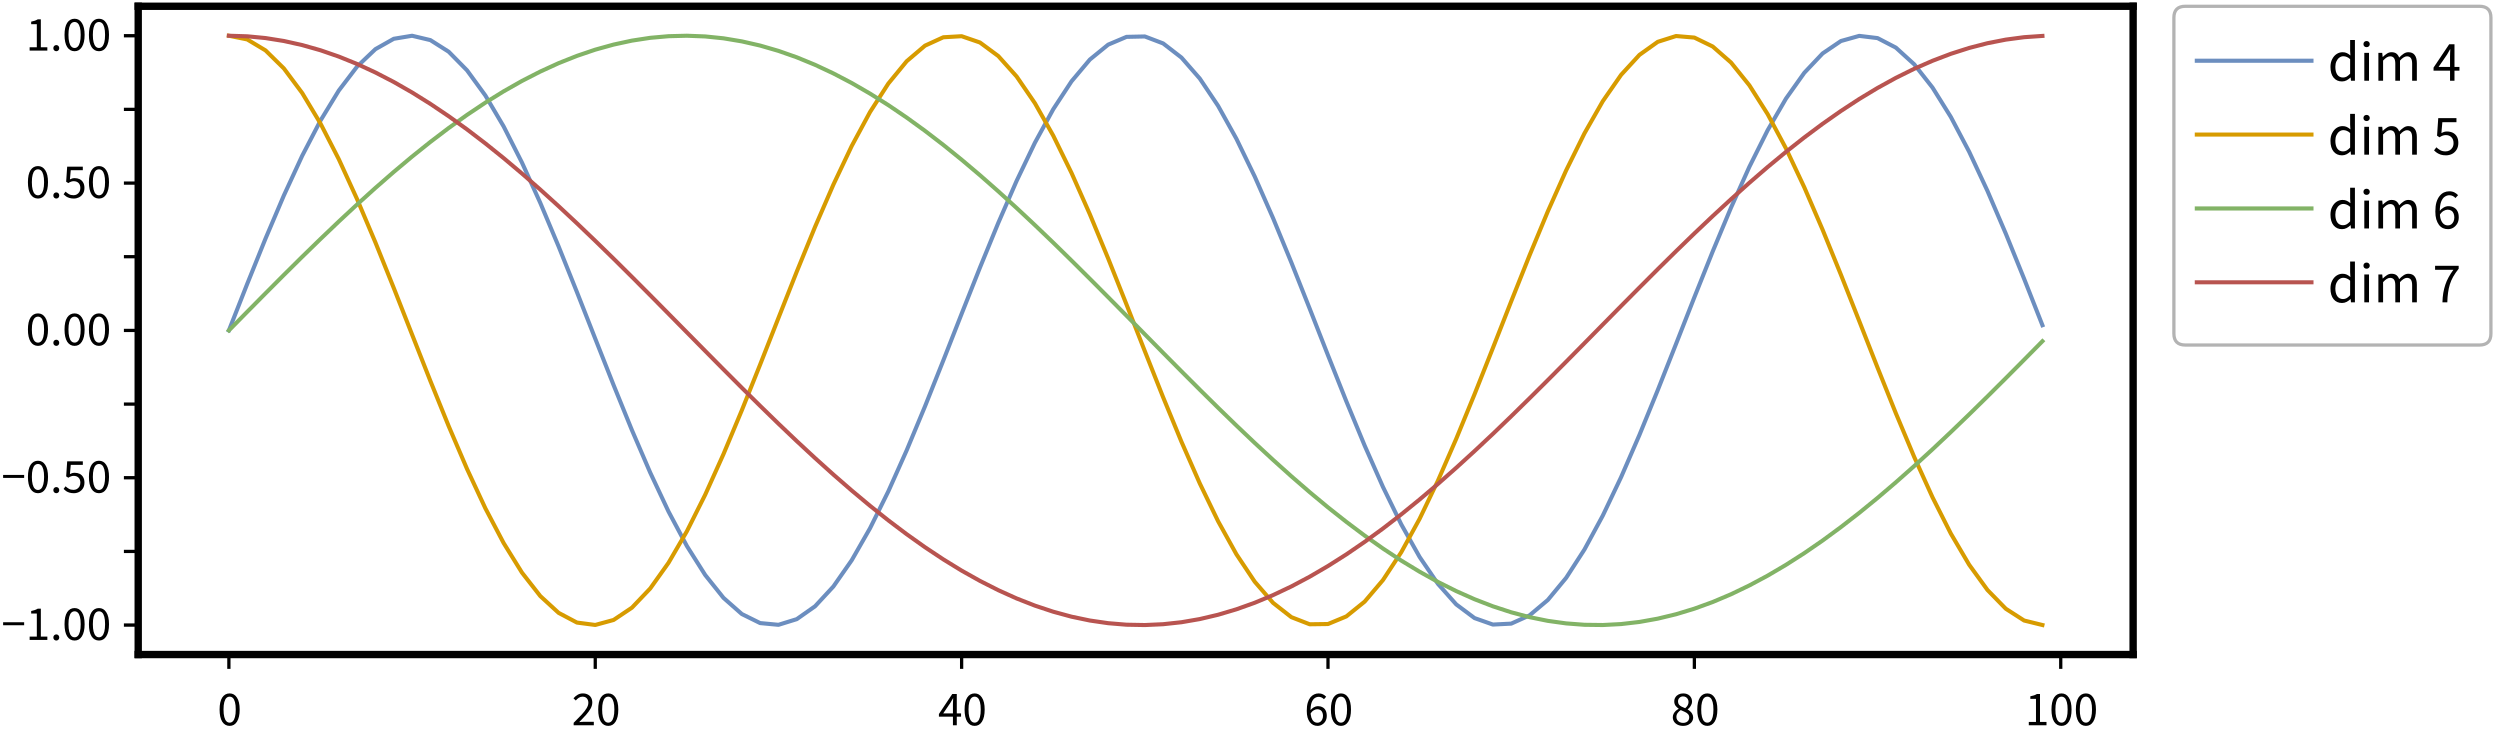
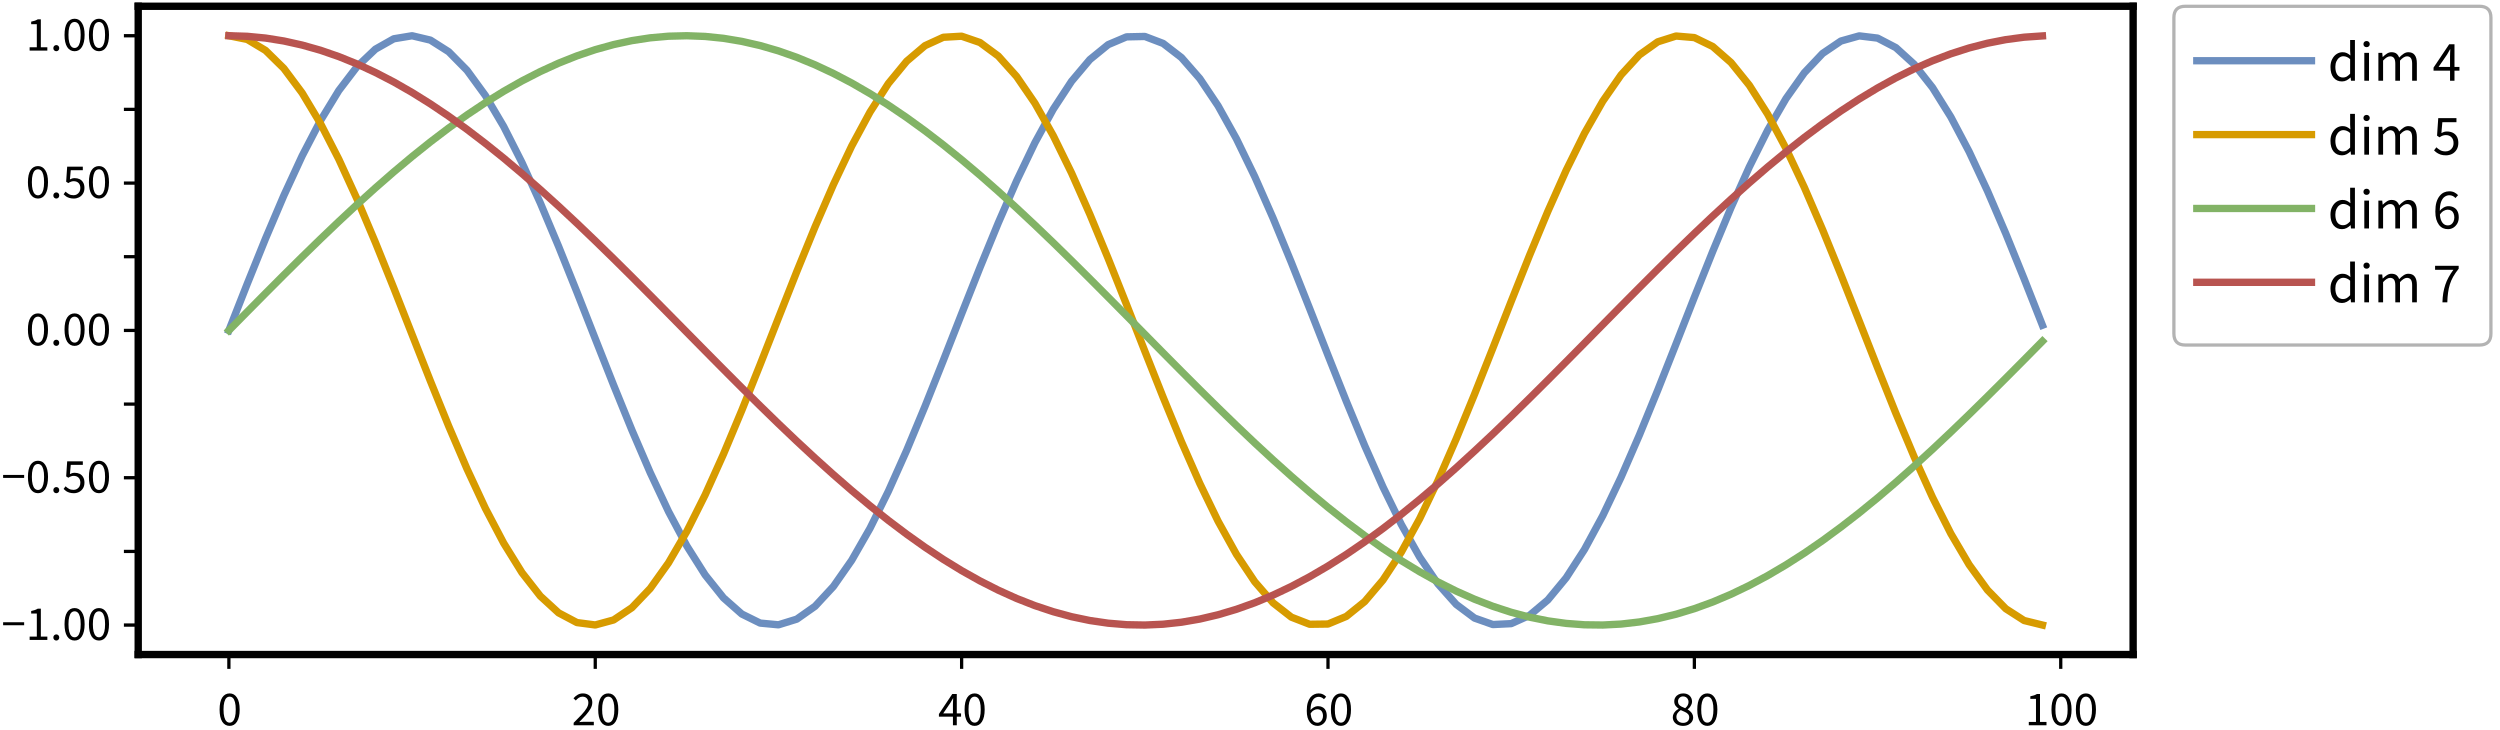
<svg xmlns="http://www.w3.org/2000/svg" xmlns:xlink="http://www.w3.org/1999/xlink" width="609.3" height="177.7" viewBox="2.375 4.875 457.000 133.250">
  <defs>
    <g>
      <g id="glyph-0-0">
        <path d="M 2.234 0.109 C 1.66 0.109 1.207 -0.145 0.875 -0.656 C 0.551 -1.176 0.391 -1.914 0.391 -2.875 C 0.391 -3.844 0.551 -4.578 0.875 -5.078 C 1.207 -5.578 1.66 -5.828 2.234 -5.828 C 2.797 -5.828 3.238 -5.57 3.562 -5.062 C 3.895 -4.562 4.062 -3.832 4.062 -2.875 C 4.062 -1.914 3.895 -1.176 3.562 -0.656 C 3.238 -0.145 2.797 0.109 2.234 0.109 Z M 2.234 -0.484 C 2.453 -0.484 2.645 -0.566 2.812 -0.734 C 2.977 -0.898 3.109 -1.16 3.203 -1.516 C 3.297 -1.867 3.344 -2.32 3.344 -2.875 C 3.344 -3.438 3.297 -3.891 3.203 -4.234 C 3.109 -4.586 2.977 -4.844 2.812 -5 C 2.645 -5.156 2.453 -5.234 2.234 -5.234 C 2.004 -5.234 1.805 -5.156 1.641 -5 C 1.473 -4.844 1.344 -4.586 1.25 -4.234 C 1.156 -3.891 1.109 -3.438 1.109 -2.875 C 1.109 -2.32 1.156 -1.867 1.25 -1.516 C 1.344 -1.16 1.473 -0.898 1.641 -0.734 C 1.805 -0.566 2.004 -0.484 2.234 -0.484 Z M 2.234 -0.484 " />
      </g>
      <g id="glyph-0-1">
        <path d="M 0.359 0 L 0.359 -0.453 C 0.922 -1.016 1.406 -1.508 1.812 -1.938 C 2.219 -2.375 2.523 -2.77 2.734 -3.125 C 2.941 -3.477 3.047 -3.805 3.047 -4.109 C 3.047 -4.43 2.957 -4.695 2.781 -4.906 C 2.602 -5.125 2.332 -5.234 1.969 -5.234 C 1.727 -5.234 1.504 -5.164 1.297 -5.031 C 1.098 -4.895 0.914 -4.727 0.75 -4.531 L 0.328 -4.938 C 0.566 -5.207 0.82 -5.422 1.094 -5.578 C 1.363 -5.742 1.68 -5.828 2.047 -5.828 C 2.398 -5.828 2.707 -5.754 2.969 -5.609 C 3.227 -5.473 3.426 -5.281 3.562 -5.031 C 3.695 -4.781 3.766 -4.488 3.766 -4.156 C 3.766 -3.781 3.66 -3.41 3.453 -3.047 C 3.242 -2.68 2.961 -2.297 2.609 -1.891 C 2.254 -1.492 1.844 -1.055 1.375 -0.578 C 1.531 -0.598 1.691 -0.613 1.859 -0.625 C 2.023 -0.633 2.18 -0.641 2.328 -0.641 L 4.047 -0.641 L 4.047 0 Z M 0.359 0 " />
      </g>
      <g id="glyph-0-2">
        <path d="M 2.719 0 L 2.719 -3.828 C 2.719 -3.973 2.723 -4.156 2.734 -4.375 C 2.754 -4.594 2.766 -4.781 2.766 -4.938 L 2.734 -4.938 C 2.66 -4.801 2.582 -4.664 2.5 -4.531 C 2.426 -4.406 2.348 -4.27 2.266 -4.125 L 0.938 -2.172 L 4.203 -2.172 L 4.203 -1.578 L 0.156 -1.578 L 0.156 -2.062 L 2.594 -5.719 L 3.422 -5.719 L 3.422 0 Z M 2.719 0 " />
      </g>
      <g id="glyph-0-3">
        <path d="M 2.406 0.109 C 2.125 0.109 1.863 0.051 1.625 -0.062 C 1.383 -0.176 1.176 -0.348 1 -0.578 C 0.82 -0.805 0.68 -1.094 0.578 -1.438 C 0.484 -1.781 0.438 -2.18 0.438 -2.641 C 0.438 -3.211 0.492 -3.703 0.609 -4.109 C 0.734 -4.516 0.895 -4.844 1.094 -5.094 C 1.301 -5.344 1.531 -5.523 1.781 -5.641 C 2.039 -5.766 2.316 -5.828 2.609 -5.828 C 2.922 -5.828 3.188 -5.77 3.406 -5.656 C 3.633 -5.539 3.828 -5.395 3.984 -5.219 L 3.578 -4.766 C 3.461 -4.898 3.32 -5.004 3.156 -5.078 C 2.988 -5.16 2.816 -5.203 2.641 -5.203 C 2.367 -5.203 2.117 -5.125 1.891 -4.969 C 1.66 -4.812 1.473 -4.547 1.328 -4.172 C 1.191 -3.797 1.125 -3.285 1.125 -2.641 C 1.125 -2.172 1.172 -1.773 1.266 -1.453 C 1.367 -1.129 1.516 -0.883 1.703 -0.719 C 1.898 -0.551 2.133 -0.469 2.406 -0.469 C 2.594 -0.469 2.758 -0.52 2.906 -0.625 C 3.062 -0.738 3.18 -0.891 3.266 -1.078 C 3.359 -1.266 3.406 -1.484 3.406 -1.734 C 3.406 -1.973 3.363 -2.18 3.281 -2.359 C 3.207 -2.547 3.094 -2.688 2.938 -2.781 C 2.781 -2.883 2.582 -2.938 2.344 -2.938 C 2.156 -2.938 1.953 -2.875 1.734 -2.75 C 1.516 -2.633 1.305 -2.43 1.109 -2.141 L 1.078 -2.719 C 1.266 -2.957 1.477 -3.145 1.719 -3.281 C 1.969 -3.426 2.219 -3.5 2.469 -3.5 C 2.789 -3.5 3.07 -3.43 3.312 -3.297 C 3.562 -3.172 3.754 -2.973 3.891 -2.703 C 4.023 -2.441 4.094 -2.117 4.094 -1.734 C 4.094 -1.367 4.016 -1.047 3.859 -0.766 C 3.703 -0.492 3.492 -0.281 3.234 -0.125 C 2.984 0.031 2.707 0.109 2.406 0.109 Z M 2.406 0.109 " />
      </g>
      <g id="glyph-0-4">
        <path d="M 2.25 0.109 C 1.883 0.109 1.562 0.039 1.281 -0.094 C 1 -0.227 0.773 -0.414 0.609 -0.656 C 0.453 -0.895 0.375 -1.164 0.375 -1.469 C 0.375 -1.719 0.426 -1.938 0.531 -2.125 C 0.633 -2.32 0.766 -2.492 0.922 -2.641 C 1.086 -2.785 1.258 -2.906 1.438 -3 L 1.438 -3.047 C 1.227 -3.191 1.039 -3.367 0.875 -3.578 C 0.719 -3.797 0.641 -4.055 0.641 -4.359 C 0.641 -4.648 0.711 -4.906 0.859 -5.125 C 1.004 -5.352 1.195 -5.523 1.438 -5.641 C 1.676 -5.766 1.953 -5.828 2.266 -5.828 C 2.766 -5.828 3.16 -5.688 3.453 -5.406 C 3.742 -5.125 3.891 -4.758 3.891 -4.312 C 3.891 -4.113 3.844 -3.926 3.75 -3.75 C 3.664 -3.57 3.566 -3.41 3.453 -3.266 C 3.336 -3.129 3.219 -3.016 3.094 -2.922 L 3.094 -2.891 C 3.258 -2.797 3.414 -2.68 3.562 -2.547 C 3.719 -2.41 3.844 -2.25 3.938 -2.062 C 4.039 -1.883 4.094 -1.672 4.094 -1.422 C 4.094 -1.141 4.016 -0.883 3.859 -0.656 C 3.703 -0.426 3.484 -0.238 3.203 -0.094 C 2.93 0.039 2.613 0.109 2.25 0.109 Z M 2.641 -3.125 C 2.836 -3.289 2.988 -3.469 3.094 -3.656 C 3.195 -3.852 3.25 -4.055 3.25 -4.266 C 3.25 -4.453 3.207 -4.617 3.125 -4.766 C 3.051 -4.922 2.938 -5.047 2.781 -5.141 C 2.633 -5.234 2.457 -5.281 2.25 -5.281 C 1.988 -5.281 1.77 -5.191 1.594 -5.016 C 1.414 -4.848 1.328 -4.629 1.328 -4.359 C 1.328 -4.129 1.383 -3.938 1.5 -3.781 C 1.625 -3.633 1.785 -3.508 1.984 -3.406 C 2.191 -3.301 2.41 -3.207 2.641 -3.125 Z M 2.266 -0.438 C 2.484 -0.438 2.676 -0.477 2.844 -0.562 C 3.008 -0.645 3.141 -0.758 3.234 -0.906 C 3.328 -1.062 3.375 -1.238 3.375 -1.438 C 3.375 -1.688 3.301 -1.891 3.156 -2.047 C 3.02 -2.203 2.832 -2.332 2.594 -2.438 C 2.363 -2.551 2.109 -2.664 1.828 -2.781 C 1.598 -2.633 1.406 -2.453 1.25 -2.234 C 1.102 -2.023 1.031 -1.789 1.031 -1.531 C 1.031 -1.32 1.082 -1.133 1.188 -0.969 C 1.301 -0.801 1.445 -0.672 1.625 -0.578 C 1.812 -0.484 2.023 -0.438 2.266 -0.438 Z M 2.266 -0.438 " />
      </g>
      <g id="glyph-0-5">
        <path d="M 0.703 0 L 0.703 -0.609 L 2.016 -0.609 L 2.016 -4.828 L 0.984 -4.828 L 0.984 -5.297 C 1.234 -5.348 1.457 -5.406 1.656 -5.469 C 1.852 -5.539 2.031 -5.625 2.188 -5.719 L 2.75 -5.719 L 2.75 -0.609 L 3.938 -0.609 L 3.938 0 Z M 0.703 0 " />
      </g>
      <g id="glyph-0-6">
        <path d="M 0.312 -2.688 L 0.312 -3.234 L 4.156 -3.234 L 4.156 -2.688 Z M 0.312 -2.688 " />
      </g>
      <g id="glyph-0-7">
        <path d="M 1.125 0.109 C 0.977 0.109 0.848 0.055 0.734 -0.047 C 0.629 -0.148 0.578 -0.285 0.578 -0.453 C 0.578 -0.617 0.629 -0.754 0.734 -0.859 C 0.848 -0.961 0.977 -1.016 1.125 -1.016 C 1.27 -1.016 1.395 -0.961 1.5 -0.859 C 1.602 -0.754 1.656 -0.617 1.656 -0.453 C 1.656 -0.285 1.602 -0.148 1.5 -0.047 C 1.395 0.055 1.27 0.109 1.125 0.109 Z M 1.125 0.109 " />
      </g>
      <g id="glyph-0-8">
        <path d="M 2.094 0.109 C 1.789 0.109 1.52 0.07 1.281 0 C 1.051 -0.07 0.848 -0.164 0.672 -0.281 C 0.504 -0.406 0.352 -0.535 0.219 -0.672 L 0.578 -1.156 C 0.754 -0.988 0.957 -0.836 1.188 -0.703 C 1.414 -0.566 1.695 -0.5 2.031 -0.5 C 2.258 -0.5 2.469 -0.551 2.656 -0.656 C 2.844 -0.77 2.992 -0.922 3.109 -1.109 C 3.223 -1.305 3.281 -1.539 3.281 -1.812 C 3.281 -2.207 3.172 -2.516 2.953 -2.734 C 2.734 -2.953 2.438 -3.062 2.062 -3.062 C 1.875 -3.062 1.707 -3.031 1.562 -2.969 C 1.414 -2.914 1.254 -2.832 1.078 -2.719 L 0.688 -2.969 L 0.875 -5.719 L 3.734 -5.719 L 3.734 -5.078 L 1.531 -5.078 L 1.375 -3.391 C 1.508 -3.461 1.645 -3.52 1.781 -3.562 C 1.914 -3.602 2.07 -3.625 2.25 -3.625 C 2.582 -3.625 2.879 -3.562 3.141 -3.438 C 3.41 -3.312 3.625 -3.113 3.781 -2.844 C 3.945 -2.582 4.031 -2.242 4.031 -1.828 C 4.031 -1.41 3.938 -1.055 3.75 -0.766 C 3.57 -0.484 3.332 -0.266 3.031 -0.109 C 2.738 0.035 2.426 0.109 2.094 0.109 Z M 2.094 0.109 " />
      </g>
      <g id="glyph-1-0">
        <path d="M 2.594 0.125 C 1.957 0.125 1.445 -0.102 1.062 -0.562 C 0.676 -1.031 0.484 -1.688 0.484 -2.531 C 0.484 -3.082 0.586 -3.555 0.797 -3.953 C 1.004 -4.359 1.273 -4.672 1.609 -4.891 C 1.941 -5.109 2.305 -5.219 2.703 -5.219 C 3.004 -5.219 3.258 -5.164 3.469 -5.062 C 3.688 -4.957 3.906 -4.812 4.125 -4.625 L 4.078 -5.5 L 4.078 -7.453 L 4.953 -7.453 L 4.953 0 L 4.234 0 L 4.172 -0.594 L 4.141 -0.594 C 3.941 -0.395 3.707 -0.223 3.438 -0.078 C 3.176 0.055 2.895 0.125 2.594 0.125 Z M 2.781 -0.594 C 3.02 -0.594 3.242 -0.648 3.453 -0.766 C 3.66 -0.891 3.867 -1.066 4.078 -1.297 L 4.078 -3.953 C 3.867 -4.148 3.66 -4.285 3.453 -4.359 C 3.254 -4.441 3.051 -4.484 2.844 -4.484 C 2.57 -4.484 2.328 -4.398 2.109 -4.234 C 1.891 -4.078 1.711 -3.852 1.578 -3.562 C 1.441 -3.27 1.375 -2.93 1.375 -2.547 C 1.375 -1.941 1.492 -1.461 1.734 -1.109 C 1.984 -0.766 2.332 -0.594 2.781 -0.594 Z M 2.781 -0.594 " />
      </g>
      <g id="glyph-1-1">
        <path d="M 0.859 0 L 0.859 -5.094 L 1.719 -5.094 L 1.719 0 Z M 1.281 -6.141 C 1.113 -6.141 0.973 -6.191 0.859 -6.297 C 0.754 -6.398 0.703 -6.535 0.703 -6.703 C 0.703 -6.867 0.754 -7.004 0.859 -7.109 C 0.973 -7.211 1.113 -7.266 1.281 -7.266 C 1.445 -7.266 1.582 -7.211 1.688 -7.109 C 1.801 -7.004 1.859 -6.867 1.859 -6.703 C 1.859 -6.535 1.801 -6.398 1.688 -6.297 C 1.582 -6.191 1.445 -6.141 1.281 -6.141 Z M 1.281 -6.141 " />
      </g>
      <g id="glyph-1-2">
        <path d="M 0.859 0 L 0.859 -5.094 L 1.562 -5.094 L 1.641 -4.359 L 1.672 -4.359 C 1.898 -4.586 2.145 -4.785 2.406 -4.953 C 2.664 -5.129 2.945 -5.219 3.25 -5.219 C 3.645 -5.219 3.953 -5.129 4.172 -4.953 C 4.391 -4.773 4.551 -4.535 4.656 -4.234 C 4.926 -4.523 5.195 -4.758 5.469 -4.938 C 5.738 -5.125 6.023 -5.219 6.328 -5.219 C 6.859 -5.219 7.25 -5.047 7.5 -4.703 C 7.758 -4.367 7.891 -3.875 7.891 -3.219 L 7.891 0 L 7.031 0 L 7.031 -3.109 C 7.031 -3.586 6.953 -3.93 6.797 -4.141 C 6.641 -4.359 6.398 -4.469 6.078 -4.469 C 5.879 -4.469 5.676 -4.398 5.469 -4.266 C 5.258 -4.141 5.039 -3.945 4.812 -3.688 L 4.812 0 L 3.953 0 L 3.953 -3.109 C 3.953 -3.586 3.875 -3.93 3.719 -4.141 C 3.562 -4.359 3.32 -4.469 3 -4.469 C 2.613 -4.469 2.188 -4.207 1.719 -3.688 L 1.719 0 Z M 0.859 0 " />
      </g>
      <g id="glyph-1-3">
</g>
      <g id="glyph-1-4">
        <path d="M 3.188 0 L 3.188 -4.469 C 3.188 -4.645 3.191 -4.859 3.203 -5.109 C 3.211 -5.367 3.223 -5.582 3.234 -5.75 L 3.188 -5.75 C 3.102 -5.594 3.016 -5.438 2.922 -5.281 C 2.836 -5.133 2.75 -4.977 2.656 -4.812 L 1.094 -2.531 L 4.906 -2.531 L 4.906 -1.844 L 0.172 -1.844 L 0.172 -2.406 L 3.031 -6.672 L 4 -6.672 L 4 0 Z M 3.188 0 " />
      </g>
      <g id="glyph-1-5">
        <path d="M 2.453 0.125 C 2.098 0.125 1.781 0.082 1.5 0 C 1.227 -0.094 0.988 -0.207 0.781 -0.344 C 0.582 -0.488 0.41 -0.633 0.266 -0.781 L 0.688 -1.344 C 0.883 -1.156 1.113 -0.984 1.375 -0.828 C 1.645 -0.672 1.973 -0.594 2.359 -0.594 C 2.641 -0.594 2.891 -0.656 3.109 -0.781 C 3.328 -0.906 3.5 -1.078 3.625 -1.297 C 3.758 -1.523 3.828 -1.797 3.828 -2.109 C 3.828 -2.578 3.695 -2.938 3.438 -3.188 C 3.188 -3.445 2.844 -3.578 2.406 -3.578 C 2.188 -3.578 1.988 -3.539 1.812 -3.469 C 1.645 -3.406 1.461 -3.305 1.266 -3.172 L 0.812 -3.469 L 1.031 -6.672 L 4.359 -6.672 L 4.359 -5.938 L 1.781 -5.938 L 1.609 -3.953 C 1.766 -4.035 1.922 -4.102 2.078 -4.156 C 2.242 -4.207 2.426 -4.234 2.625 -4.234 C 3.008 -4.234 3.359 -4.16 3.672 -4.016 C 3.984 -3.867 4.234 -3.641 4.422 -3.328 C 4.609 -3.016 4.703 -2.617 4.703 -2.141 C 4.703 -1.648 4.594 -1.234 4.375 -0.891 C 4.164 -0.555 3.891 -0.301 3.547 -0.125 C 3.203 0.039 2.836 0.125 2.453 0.125 Z M 2.453 0.125 " />
      </g>
      <g id="glyph-1-6">
        <path d="M 2.812 0.125 C 2.477 0.125 2.172 0.062 1.891 -0.062 C 1.609 -0.195 1.363 -0.398 1.156 -0.672 C 0.957 -0.941 0.797 -1.273 0.672 -1.672 C 0.555 -2.078 0.5 -2.551 0.5 -3.094 C 0.5 -3.758 0.566 -4.328 0.703 -4.797 C 0.848 -5.266 1.039 -5.645 1.281 -5.938 C 1.52 -6.238 1.789 -6.457 2.094 -6.594 C 2.395 -6.727 2.711 -6.797 3.047 -6.797 C 3.41 -6.797 3.723 -6.727 3.984 -6.594 C 4.242 -6.457 4.469 -6.289 4.656 -6.094 L 4.172 -5.562 C 4.047 -5.719 3.883 -5.844 3.688 -5.938 C 3.488 -6.031 3.285 -6.078 3.078 -6.078 C 2.766 -6.078 2.473 -5.984 2.203 -5.797 C 1.93 -5.609 1.711 -5.297 1.547 -4.859 C 1.391 -4.422 1.312 -3.832 1.312 -3.094 C 1.312 -2.539 1.367 -2.07 1.484 -1.688 C 1.609 -1.312 1.781 -1.031 2 -0.844 C 2.219 -0.656 2.488 -0.562 2.812 -0.562 C 3.02 -0.562 3.211 -0.617 3.391 -0.734 C 3.566 -0.859 3.707 -1.031 3.812 -1.25 C 3.914 -1.469 3.969 -1.723 3.969 -2.016 C 3.969 -2.305 3.922 -2.555 3.828 -2.766 C 3.742 -2.984 3.609 -3.148 3.422 -3.266 C 3.242 -3.379 3.016 -3.438 2.734 -3.438 C 2.516 -3.438 2.273 -3.363 2.016 -3.219 C 1.766 -3.07 1.523 -2.828 1.297 -2.484 L 1.266 -3.172 C 1.484 -3.453 1.734 -3.672 2.016 -3.828 C 2.305 -3.992 2.594 -4.078 2.875 -4.078 C 3.258 -4.078 3.594 -4 3.875 -3.844 C 4.164 -3.695 4.391 -3.469 4.547 -3.156 C 4.703 -2.852 4.781 -2.473 4.781 -2.016 C 4.781 -1.586 4.688 -1.211 4.5 -0.891 C 4.32 -0.578 4.082 -0.328 3.781 -0.141 C 3.488 0.035 3.164 0.125 2.812 0.125 Z M 2.812 0.125 " />
      </g>
      <g id="glyph-1-7">
        <path d="M 1.797 0 C 1.816 -0.625 1.867 -1.195 1.953 -1.719 C 2.047 -2.25 2.172 -2.75 2.328 -3.219 C 2.484 -3.688 2.68 -4.141 2.922 -4.578 C 3.16 -5.023 3.453 -5.477 3.797 -5.938 L 0.453 -5.938 L 0.453 -6.672 L 4.766 -6.672 L 4.766 -6.141 C 4.367 -5.641 4.035 -5.156 3.766 -4.688 C 3.504 -4.227 3.301 -3.758 3.156 -3.281 C 3.008 -2.812 2.898 -2.312 2.828 -1.781 C 2.754 -1.25 2.707 -0.656 2.688 0 Z M 1.797 0 " />
      </g>
    </g>
    <clipPath id="clip-0">
      <path clip-rule="nonzero" d="M 396 2 L 459.543 2 L 459.543 72 L 396 72 Z M 396 2 " />
    </clipPath>
  </defs>
  <path fill="none" stroke-width="0.8" stroke-linecap="butt" stroke-linejoin="round" stroke="rgb(0%, 0%, 0%)" stroke-opacity="1" stroke-miterlimit="4" d="M -0.002 -0.001 L -0.002 3.501 " transform="matrix(0.748417, 0, 0, 0.748417, 44.21671, 124.5089)" />
  <g fill="rgb(0%, 0%, 0%)" fill-opacity="1">
    <use xlink:href="#glyph-0-0" x="42.126" y="137.442" />
  </g>
  <path fill="none" stroke-width="0.8" stroke-linecap="butt" stroke-linejoin="round" stroke="rgb(0%, 0%, 0%)" stroke-opacity="1" stroke-miterlimit="4" d="M -0.003 -0.001 L -0.003 3.501 " transform="matrix(0.748417, 0, 0, 0.748417, 111.1894, 124.5089)" />
  <g fill="rgb(0%, 0%, 0%)" fill-opacity="1">
    <use xlink:href="#glyph-0-1" x="106.879" y="137.442" />
  </g>
  <g fill="rgb(0%, 0%, 0%)" fill-opacity="1">
    <use xlink:href="#glyph-0-0" x="111.337" y="137.442" />
  </g>
  <path fill="none" stroke-width="0.8" stroke-linecap="butt" stroke-linejoin="round" stroke="rgb(0%, 0%, 0%)" stroke-opacity="1" stroke-miterlimit="4" d="M -0.003 -0.001 L -0.003 3.501 " transform="matrix(0.748417, 0, 0, 0.748417, 178.162, 124.5089)" />
  <g fill="rgb(0%, 0%, 0%)" fill-opacity="1">
    <use xlink:href="#glyph-0-2" x="173.853" y="137.442" />
  </g>
  <g fill="rgb(0%, 0%, 0%)" fill-opacity="1">
    <use xlink:href="#glyph-0-0" x="178.311" y="137.442" />
  </g>
  <path fill="none" stroke-width="0.8" stroke-linecap="butt" stroke-linejoin="round" stroke="rgb(0%, 0%, 0%)" stroke-opacity="1" stroke-miterlimit="4" d="M -0.003 -0.001 L -0.003 3.501 " transform="matrix(0.748417, 0, 0, 0.748417, 245.1347, 124.5089)" />
  <g fill="rgb(0%, 0%, 0%)" fill-opacity="1">
    <use xlink:href="#glyph-0-3" x="240.815" y="137.442" />
  </g>
  <g fill="rgb(0%, 0%, 0%)" fill-opacity="1">
    <use xlink:href="#glyph-0-0" x="245.273" y="137.442" />
  </g>
  <path fill="none" stroke-width="0.8" stroke-linecap="butt" stroke-linejoin="round" stroke="rgb(0%, 0%, 0%)" stroke-opacity="1" stroke-miterlimit="4" d="M -0.003 -0.001 L -0.003 3.501 " transform="matrix(0.748417, 0, 0, 0.748417, 312.1074, 124.5089)" />
  <g fill="rgb(0%, 0%, 0%)" fill-opacity="1">
    <use xlink:href="#glyph-0-4" x="307.789" y="137.442" />
  </g>
  <g fill="rgb(0%, 0%, 0%)" fill-opacity="1">
    <use xlink:href="#glyph-0-0" x="312.247" y="137.442" />
  </g>
  <path fill="none" stroke-width="0.8" stroke-linecap="butt" stroke-linejoin="round" stroke="rgb(0%, 0%, 0%)" stroke-opacity="1" stroke-miterlimit="4" d="M -0.003 -0.001 L -0.003 3.501 " transform="matrix(0.748417, 0, 0, 0.748417, 379.08, 124.5089)" />
  <g fill="rgb(0%, 0%, 0%)" fill-opacity="1">
    <use xlink:href="#glyph-0-5" x="372.536" y="137.442" />
  </g>
  <g fill="rgb(0%, 0%, 0%)" fill-opacity="1">
    <use xlink:href="#glyph-0-0" x="376.994" y="137.442" />
  </g>
  <g fill="rgb(0%, 0%, 0%)" fill-opacity="1">
    <use xlink:href="#glyph-0-0" x="381.452" y="137.442" />
  </g>
  <path fill="none" stroke-width="0.8" stroke-linecap="butt" stroke-linejoin="round" stroke="rgb(0%, 0%, 0%)" stroke-opacity="1" stroke-miterlimit="4" d="M -0 -0.002 L -3.497 -0.002 " transform="matrix(0.748417, 0, 0, 0.748417, 27.64098, 119.1223)" />
  <g fill="rgb(0%, 0%, 0%)" fill-opacity="1">
    <use xlink:href="#glyph-0-6" x="2.633" y="121.841" />
  </g>
  <g fill="rgb(0%, 0%, 0%)" fill-opacity="1">
    <use xlink:href="#glyph-0-5" x="7.091" y="121.841" />
  </g>
  <g fill="rgb(0%, 0%, 0%)" fill-opacity="1">
    <use xlink:href="#glyph-0-7" x="11.549" y="121.841" />
  </g>
  <g fill="rgb(0%, 0%, 0%)" fill-opacity="1">
    <use xlink:href="#glyph-0-0" x="13.782" y="121.841" />
  </g>
  <g fill="rgb(0%, 0%, 0%)" fill-opacity="1">
    <use xlink:href="#glyph-0-0" x="18.24" y="121.841" />
  </g>
  <path fill="none" stroke-width="0.8" stroke-linecap="butt" stroke-linejoin="round" stroke="rgb(0%, 0%, 0%)" stroke-opacity="1" stroke-miterlimit="4" d="M -0 0.001 L -3.497 0.001 " transform="matrix(0.748417, 0, 0, 0.748417, 27.64098, 105.6557)" />
  <path fill="none" stroke-width="0.8" stroke-linecap="butt" stroke-linejoin="round" stroke="rgb(0%, 0%, 0%)" stroke-opacity="1" stroke-miterlimit="4" d="M -0 -0.002 L -3.497 -0.002 " transform="matrix(0.748417, 0, 0, 0.748417, 27.64098, 92.18917)" />
  <g fill="rgb(0%, 0%, 0%)" fill-opacity="1">
    <use xlink:href="#glyph-0-6" x="2.633" y="94.909" />
  </g>
  <g fill="rgb(0%, 0%, 0%)" fill-opacity="1">
    <use xlink:href="#glyph-0-0" x="7.091" y="94.909" />
  </g>
  <g fill="rgb(0%, 0%, 0%)" fill-opacity="1">
    <use xlink:href="#glyph-0-7" x="11.549" y="94.909" />
  </g>
  <g fill="rgb(0%, 0%, 0%)" fill-opacity="1">
    <use xlink:href="#glyph-0-8" x="13.782" y="94.909" />
  </g>
  <g fill="rgb(0%, 0%, 0%)" fill-opacity="1">
    <use xlink:href="#glyph-0-0" x="18.24" y="94.909" />
  </g>
  <path fill="none" stroke-width="0.8" stroke-linecap="butt" stroke-linejoin="round" stroke="rgb(0%, 0%, 0%)" stroke-opacity="1" stroke-miterlimit="4" d="M -0 0 L -3.497 0 " transform="matrix(0.748417, 0, 0, 0.748417, 27.64098, 78.72262)" />
  <path fill="none" stroke-width="0.8" stroke-linecap="butt" stroke-linejoin="round" stroke="rgb(0%, 0%, 0%)" stroke-opacity="1" stroke-miterlimit="4" d="M -0 0.002 L -3.497 0.002 " transform="matrix(0.748417, 0, 0, 0.748417, 27.64098, 65.25607)" />
  <g fill="rgb(0%, 0%, 0%)" fill-opacity="1">
    <use xlink:href="#glyph-0-0" x="7.089" y="67.977" />
  </g>
  <g fill="rgb(0%, 0%, 0%)" fill-opacity="1">
    <use xlink:href="#glyph-0-7" x="11.547" y="67.977" />
  </g>
  <g fill="rgb(0%, 0%, 0%)" fill-opacity="1">
    <use xlink:href="#glyph-0-0" x="13.78" y="67.977" />
  </g>
  <g fill="rgb(0%, 0%, 0%)" fill-opacity="1">
    <use xlink:href="#glyph-0-0" x="18.238" y="67.977" />
  </g>
  <path fill="none" stroke-width="0.8" stroke-linecap="butt" stroke-linejoin="round" stroke="rgb(0%, 0%, 0%)" stroke-opacity="1" stroke-miterlimit="4" d="M -0 -0.001 L -3.497 -0.001 " transform="matrix(0.748417, 0, 0, 0.748417, 27.64098, 51.78953)" />
  <path fill="none" stroke-width="0.8" stroke-linecap="butt" stroke-linejoin="round" stroke="rgb(0%, 0%, 0%)" stroke-opacity="1" stroke-miterlimit="4" d="M -0 0.002 L -3.497 0.002 " transform="matrix(0.748417, 0, 0, 0.748417, 27.64098, 38.32298)" />
  <g fill="rgb(0%, 0%, 0%)" fill-opacity="1">
    <use xlink:href="#glyph-0-0" x="7.089" y="41.045" />
  </g>
  <g fill="rgb(0%, 0%, 0%)" fill-opacity="1">
    <use xlink:href="#glyph-0-7" x="11.547" y="41.045" />
  </g>
  <g fill="rgb(0%, 0%, 0%)" fill-opacity="1">
    <use xlink:href="#glyph-0-8" x="13.78" y="41.045" />
  </g>
  <g fill="rgb(0%, 0%, 0%)" fill-opacity="1">
    <use xlink:href="#glyph-0-0" x="18.238" y="41.045" />
  </g>
  <path fill="none" stroke-width="0.8" stroke-linecap="butt" stroke-linejoin="round" stroke="rgb(0%, 0%, 0%)" stroke-opacity="1" stroke-miterlimit="4" d="M -0 -0.001 L -3.497 -0.001 " transform="matrix(0.748417, 0, 0, 0.748417, 27.64098, 24.85644)" />
  <path fill="none" stroke-width="0.8" stroke-linecap="butt" stroke-linejoin="round" stroke="rgb(0%, 0%, 0%)" stroke-opacity="1" stroke-miterlimit="4" d="M -0 0.001 L -3.497 0.001 " transform="matrix(0.748417, 0, 0, 0.748417, 27.64098, 11.38989)" />
  <g fill="rgb(0%, 0%, 0%)" fill-opacity="1">
    <use xlink:href="#glyph-0-5" x="7.089" y="14.113" />
  </g>
  <g fill="rgb(0%, 0%, 0%)" fill-opacity="1">
    <use xlink:href="#glyph-0-7" x="11.547" y="14.113" />
  </g>
  <g fill="rgb(0%, 0%, 0%)" fill-opacity="1">
    <use xlink:href="#glyph-0-0" x="13.78" y="14.113" />
  </g>
  <g fill="rgb(0%, 0%, 0%)" fill-opacity="1">
    <use xlink:href="#glyph-0-0" x="18.238" y="14.113" />
  </g>
-   <path fill="none" stroke-width="1" stroke-linecap="square" stroke-linejoin="round" stroke="rgb(42.349%, 55.688%, 74.899%)" stroke-opacity="1" stroke-miterlimit="4" d="M 57.074 84.995 L 61.552 73.632 L 66.025 62.557 L 70.498 52.045 L 74.971 42.358 L 79.449 33.741 L 83.922 26.407 L 88.395 20.546 L 92.868 16.297 L 97.346 13.766 L 101.819 13.025 L 106.292 14.09 L 110.765 16.929 L 115.243 21.475 L 119.716 27.613 L 124.189 35.186 L 128.662 44.012 L 133.14 53.861 L 137.613 64.493 L 142.086 75.642 L 146.559 87.02 L 151.038 98.351 L 155.511 109.343 L 159.984 119.729 L 164.457 129.244 L 168.935 137.647 L 173.408 144.73 L 177.881 150.32 L 182.354 154.266 L 186.832 156.479 L 191.305 156.902 L 195.778 155.518 L 200.251 152.371 L 204.729 147.533 L 209.202 141.129 L 213.675 133.315 L 218.148 124.291 L 222.626 114.28 L 227.099 103.539 L 231.572 92.328 L 236.045 80.934 L 240.523 69.644 L 244.996 58.741 L 249.469 48.49 L 253.942 39.158 L 258.421 30.974 L 262.894 24.147 L 267.367 18.839 L 271.84 15.196 L 276.318 13.296 L 280.791 13.197 L 285.264 14.899 L 289.737 18.354 L 294.215 23.479 L 298.688 30.15 L 303.161 38.193 L 307.634 47.41 L 312.112 57.572 L 316.585 68.418 L 321.058 79.676 L 325.531 91.075 L 330.009 102.318 L 334.482 113.122 L 338.955 123.226 L 343.428 132.371 L 347.906 140.33 L 352.379 146.896 L 356.852 151.917 L 361.325 155.258 L 365.804 156.839 L 370.277 156.615 L 374.749 154.6 L 379.222 150.837 L 383.701 145.424 L 388.174 138.498 L 392.647 130.231 L 397.12 120.831 L 401.598 110.528 L 406.071 99.588 L 410.544 88.283 L 415.017 76.894 L 419.495 65.709 L 423.968 55.004 L 428.441 45.056 L 432.914 36.105 L 437.392 28.38 L 441.865 22.075 L 446.338 17.347 L 450.811 14.314 L 455.289 13.056 L 459.762 13.599 L 464.235 15.927 L 468.708 19.993 L 473.186 25.687 L 477.659 32.864 L 482.132 41.35 L 486.605 50.928 L 491.084 61.361 L 495.557 72.39 L 500.03 83.732 " transform="matrix(0.748417, 0, 0, 0.748417, 1.500032, 1.646447)" />
-   <path fill="none" stroke-width="1" stroke-linecap="square" stroke-linejoin="round" stroke="rgb(84.309%, 60.779%, 0%)" stroke-opacity="1" stroke-miterlimit="4" d="M 57.074 13.02 L 61.552 13.923 L 66.025 16.605 L 70.498 21 L 74.971 27.002 L 79.449 34.461 L 83.922 43.182 L 88.395 52.953 L 92.868 63.522 L 97.346 74.634 L 101.819 86.007 L 106.292 97.354 L 110.765 108.388 L 115.243 118.837 L 119.716 128.44 L 124.189 136.948 L 128.662 144.161 L 133.14 149.887 L 137.613 153.984 L 142.086 156.354 L 146.559 156.938 L 151.038 155.717 L 155.511 152.721 L 159.984 148.029 L 164.457 141.755 L 168.935 134.062 L 173.408 125.137 L 177.881 115.204 L 182.354 104.515 L 186.832 93.335 L 191.305 81.952 L 195.778 70.636 L 200.251 59.686 L 204.729 49.373 L 209.202 39.946 L 213.675 31.653 L 218.148 24.695 L 222.626 19.246 L 227.099 15.447 L 231.572 13.396 L 236.045 13.135 L 240.523 14.674 L 244.996 17.978 L 249.469 22.963 L 253.942 29.497 L 258.421 37.425 L 262.894 46.549 L 267.367 56.633 L 271.84 67.431 L 276.318 78.669 L 280.791 90.063 L 285.264 101.331 L 289.737 112.187 L 294.215 122.365 L 298.688 131.603 L 303.161 139.673 L 307.634 146.374 L 312.112 151.536 L 316.585 155.033 L 321.058 156.771 L 325.531 156.709 L 330.009 154.85 L 334.482 151.239 L 338.955 145.972 L 343.428 139.171 L 347.906 131.014 L 352.379 121.702 L 356.852 111.472 L 361.325 100.58 L 365.804 89.295 L 370.277 77.902 L 374.749 66.685 L 379.222 55.928 L 383.701 45.902 L 388.174 36.857 L 392.647 29.012 L 397.12 22.576 L 401.598 17.701 L 406.071 14.512 L 410.544 13.093 L 415.017 13.474 L 419.495 15.65 L 423.968 19.565 L 428.441 25.118 L 432.914 32.17 L 437.392 40.547 L 441.865 50.041 L 446.338 60.406 L 450.811 71.393 L 455.289 82.719 L 459.762 94.097 L 464.235 105.251 L 468.708 115.898 L 473.186 125.768 L 477.659 134.62 L 482.132 142.225 L 486.605 148.394 L 491.084 152.977 L 495.557 155.853 L 500.03 156.954 " transform="matrix(0.748417, 0, 0, 0.748417, 1.500032, 1.646447)" />
-   <path fill="none" stroke-width="1" stroke-linecap="square" stroke-linejoin="round" stroke="rgb(50.98%, 70.2%, 39.999%)" stroke-opacity="1" stroke-miterlimit="4" d="M 57.074 84.995 L 61.552 80.454 L 66.025 75.934 L 70.498 71.45 L 74.971 67.019 L 79.449 62.661 L 83.922 58.392 L 88.395 54.227 L 92.868 50.187 L 97.346 46.283 L 101.819 42.535 L 106.292 38.955 L 110.765 35.557 L 115.243 32.357 L 119.716 29.367 L 124.189 26.595 L 128.662 24.059 L 133.14 21.767 L 137.613 19.721 L 142.086 17.942 L 146.559 16.423 L 151.038 15.181 L 155.511 14.215 L 159.984 13.531 L 164.457 13.135 L 168.935 13.02 L 173.408 13.192 L 177.881 13.651 L 182.354 14.398 L 186.832 15.421 L 191.305 16.72 L 195.778 18.291 L 200.251 20.128 L 204.729 22.227 L 209.202 24.57 L 213.675 27.159 L 218.148 29.972 L 222.626 33.01 L 227.099 36.251 L 231.572 39.685 L 236.045 43.302 L 240.523 47.086 L 244.996 51.022 L 249.469 55.088 L 253.942 59.274 L 258.421 63.564 L 262.894 67.943 L 267.367 72.385 L 271.84 76.879 L 276.318 81.404 L 280.791 85.939 L 285.264 90.48 L 289.737 94.99 L 294.215 99.468 L 298.688 103.883 L 303.161 108.226 L 307.634 112.474 L 312.112 116.613 L 316.585 120.627 L 321.058 124.5 L 325.531 128.216 L 330.009 131.755 L 334.482 135.111 L 338.955 138.269 L 343.428 141.217 L 347.906 143.937 L 352.379 146.426 L 356.852 148.665 L 361.325 150.654 L 365.804 152.382 L 370.277 153.843 L 374.749 155.028 L 379.222 155.936 L 383.701 156.557 L 388.174 156.896 L 392.647 156.954 L 397.12 156.719 L 401.598 156.202 L 406.071 155.398 L 410.544 154.318 L 415.017 152.961 L 419.495 151.333 L 423.968 149.438 L 428.441 147.288 L 432.914 144.892 L 437.392 142.256 L 441.865 139.396 L 446.338 136.316 L 450.811 133.028 L 455.289 129.557 L 459.762 125.904 L 464.235 122.089 L 468.708 118.127 L 473.186 114.03 L 477.659 109.818 L 482.132 105.512 L 486.605 101.122 L 491.084 96.665 L 495.557 92.166 L 500.03 87.636 " transform="matrix(0.748417, 0, 0, 0.748417, 1.500032, 1.646447)" />
-   <path fill="none" stroke-width="1" stroke-linecap="square" stroke-linejoin="round" stroke="rgb(72.159%, 32.939%, 31.369%)" stroke-opacity="1" stroke-miterlimit="4" d="M 57.074 13.02 L 61.552 13.161 L 66.025 13.589 L 70.498 14.304 L 74.971 15.301 L 79.449 16.569 L 83.922 18.114 L 88.395 19.925 L 92.868 21.997 L 97.346 24.314 L 101.819 26.877 L 106.292 29.669 L 110.765 32.681 L 115.243 35.901 L 119.716 39.32 L 124.189 42.916 L 128.662 46.685 L 133.14 50.604 L 137.613 54.655 L 142.086 58.835 L 146.559 63.115 L 151.038 67.478 L 155.511 71.915 L 159.984 76.404 L 164.457 80.929 L 168.935 85.47 L 173.408 90.005 L 177.881 94.52 L 182.354 99.003 L 186.832 103.424 L 191.305 107.777 L 195.778 112.036 L 200.251 116.185 L 204.729 120.215 L 209.202 124.103 L 213.675 127.835 L 218.148 131.395 L 222.626 134.772 L 227.099 137.95 L 231.572 140.92 L 236.045 143.665 L 240.523 146.176 L 244.996 148.441 L 249.469 150.461 L 253.942 152.215 L 258.421 153.702 L 262.894 154.918 L 267.367 155.853 L 271.84 156.505 L 276.318 156.876 L 280.791 156.959 L 285.264 156.755 L 289.737 156.27 L 294.215 155.498 L 298.688 154.443 L 303.161 153.112 L 307.634 151.515 L 312.112 149.647 L 316.585 147.528 L 321.058 145.153 L 325.531 142.543 L 330.009 139.704 L 334.482 136.645 L 338.955 133.383 L 343.428 129.928 L 347.906 126.29 L 352.379 122.496 L 356.852 118.545 L 361.325 114.463 L 365.804 110.267 L 370.277 105.966 L 374.749 101.582 L 379.222 97.135 L 383.701 92.636 L 388.174 88.111 L 392.647 83.57 L 397.12 79.034 L 401.598 74.525 L 406.071 70.052 L 410.544 65.646 L 415.017 61.309 L 419.495 57.071 L 423.968 52.948 L 428.441 48.945 L 432.914 45.087 L 437.392 41.392 L 441.865 37.869 L 446.338 34.534 L 450.811 31.397 L 455.289 28.474 L 459.762 25.776 L 464.235 23.312 L 468.708 21.099 L 473.186 19.137 L 477.659 17.435 L 482.132 16.005 L 486.605 14.847 L 491.084 13.97 L 495.557 13.375 L 500.03 13.067 " transform="matrix(0.748417, 0, 0, 0.748417, 1.500032, 1.646447)" />
+   <path fill="none" stroke-width="1.8" stroke-linecap="square" stroke-linejoin="round" stroke="rgb(42.349%, 55.688%, 74.899%)" stroke-opacity="1" stroke-miterlimit="4" d="M 57.074 84.995 L 61.552 73.632 L 66.025 62.557 L 70.498 52.045 L 74.971 42.358 L 79.449 33.741 L 83.922 26.407 L 88.395 20.546 L 92.868 16.297 L 97.346 13.766 L 101.819 13.025 L 106.292 14.09 L 110.765 16.929 L 115.243 21.475 L 119.716 27.613 L 124.189 35.186 L 128.662 44.012 L 133.14 53.861 L 137.613 64.493 L 142.086 75.642 L 146.559 87.02 L 151.038 98.351 L 155.511 109.343 L 159.984 119.729 L 164.457 129.244 L 168.935 137.647 L 173.408 144.73 L 177.881 150.32 L 182.354 154.266 L 186.832 156.479 L 191.305 156.902 L 195.778 155.518 L 200.251 152.371 L 204.729 147.533 L 209.202 141.129 L 213.675 133.315 L 218.148 124.291 L 222.626 114.28 L 227.099 103.539 L 231.572 92.328 L 236.045 80.934 L 240.523 69.644 L 244.996 58.741 L 249.469 48.49 L 253.942 39.158 L 258.421 30.974 L 262.894 24.147 L 267.367 18.839 L 271.84 15.196 L 276.318 13.296 L 280.791 13.197 L 285.264 14.899 L 289.737 18.354 L 294.215 23.479 L 298.688 30.15 L 303.161 38.193 L 307.634 47.41 L 312.112 57.572 L 316.585 68.418 L 321.058 79.676 L 325.531 91.075 L 330.009 102.318 L 334.482 113.122 L 338.955 123.226 L 343.428 132.371 L 347.906 140.33 L 352.379 146.896 L 356.852 151.917 L 361.325 155.258 L 365.804 156.839 L 370.277 156.615 L 374.749 154.6 L 379.222 150.837 L 383.701 145.424 L 388.174 138.498 L 392.647 130.231 L 397.12 120.831 L 401.598 110.528 L 406.071 99.588 L 410.544 88.283 L 415.017 76.894 L 419.495 65.709 L 423.968 55.004 L 428.441 45.056 L 432.914 36.105 L 437.392 28.38 L 441.865 22.075 L 446.338 17.347 L 450.811 14.314 L 455.289 13.056 L 459.762 13.599 L 464.235 15.927 L 468.708 19.993 L 473.186 25.687 L 477.659 32.864 L 482.132 41.35 L 486.605 50.928 L 491.084 61.361 L 495.557 72.39 L 500.03 83.732 " transform="matrix(0.748417, 0, 0, 0.748417, 1.500032, 1.646447)" />
+   <path fill="none" stroke-width="1.8" stroke-linecap="square" stroke-linejoin="round" stroke="rgb(84.309%, 60.779%, 0%)" stroke-opacity="1" stroke-miterlimit="4" d="M 57.074 13.02 L 61.552 13.923 L 66.025 16.605 L 70.498 21 L 74.971 27.002 L 79.449 34.461 L 83.922 43.182 L 88.395 52.953 L 92.868 63.522 L 97.346 74.634 L 101.819 86.007 L 106.292 97.354 L 110.765 108.388 L 115.243 118.837 L 119.716 128.44 L 124.189 136.948 L 128.662 144.161 L 133.14 149.887 L 137.613 153.984 L 142.086 156.354 L 146.559 156.938 L 151.038 155.717 L 155.511 152.721 L 159.984 148.029 L 164.457 141.755 L 168.935 134.062 L 173.408 125.137 L 177.881 115.204 L 182.354 104.515 L 186.832 93.335 L 191.305 81.952 L 195.778 70.636 L 200.251 59.686 L 204.729 49.373 L 209.202 39.946 L 213.675 31.653 L 218.148 24.695 L 222.626 19.246 L 227.099 15.447 L 231.572 13.396 L 236.045 13.135 L 240.523 14.674 L 244.996 17.978 L 249.469 22.963 L 253.942 29.497 L 258.421 37.425 L 262.894 46.549 L 267.367 56.633 L 271.84 67.431 L 276.318 78.669 L 280.791 90.063 L 285.264 101.331 L 289.737 112.187 L 294.215 122.365 L 298.688 131.603 L 303.161 139.673 L 307.634 146.374 L 312.112 151.536 L 316.585 155.033 L 321.058 156.771 L 325.531 156.709 L 330.009 154.85 L 334.482 151.239 L 338.955 145.972 L 343.428 139.171 L 347.906 131.014 L 352.379 121.702 L 356.852 111.472 L 361.325 100.58 L 365.804 89.295 L 370.277 77.902 L 374.749 66.685 L 379.222 55.928 L 383.701 45.902 L 388.174 36.857 L 392.647 29.012 L 397.12 22.576 L 401.598 17.701 L 406.071 14.512 L 410.544 13.093 L 415.017 13.474 L 419.495 15.65 L 423.968 19.565 L 428.441 25.118 L 432.914 32.17 L 437.392 40.547 L 441.865 50.041 L 446.338 60.406 L 450.811 71.393 L 455.289 82.719 L 459.762 94.097 L 464.235 105.251 L 468.708 115.898 L 473.186 125.768 L 477.659 134.62 L 482.132 142.225 L 486.605 148.394 L 491.084 152.977 L 495.557 155.853 L 500.03 156.954 " transform="matrix(0.748417, 0, 0, 0.748417, 1.500032, 1.646447)" />
+   <path fill="none" stroke-width="1.8" stroke-linecap="square" stroke-linejoin="round" stroke="rgb(50.98%, 70.2%, 39.999%)" stroke-opacity="1" stroke-miterlimit="4" d="M 57.074 84.995 L 61.552 80.454 L 66.025 75.934 L 70.498 71.45 L 74.971 67.019 L 79.449 62.661 L 83.922 58.392 L 88.395 54.227 L 92.868 50.187 L 97.346 46.283 L 101.819 42.535 L 106.292 38.955 L 110.765 35.557 L 115.243 32.357 L 119.716 29.367 L 124.189 26.595 L 128.662 24.059 L 133.14 21.767 L 137.613 19.721 L 142.086 17.942 L 146.559 16.423 L 151.038 15.181 L 155.511 14.215 L 159.984 13.531 L 164.457 13.135 L 168.935 13.02 L 173.408 13.192 L 177.881 13.651 L 182.354 14.398 L 186.832 15.421 L 191.305 16.72 L 195.778 18.291 L 200.251 20.128 L 204.729 22.227 L 209.202 24.57 L 213.675 27.159 L 218.148 29.972 L 222.626 33.01 L 227.099 36.251 L 231.572 39.685 L 236.045 43.302 L 240.523 47.086 L 244.996 51.022 L 249.469 55.088 L 253.942 59.274 L 258.421 63.564 L 262.894 67.943 L 267.367 72.385 L 271.84 76.879 L 276.318 81.404 L 280.791 85.939 L 285.264 90.48 L 289.737 94.99 L 294.215 99.468 L 298.688 103.883 L 303.161 108.226 L 307.634 112.474 L 312.112 116.613 L 316.585 120.627 L 321.058 124.5 L 325.531 128.216 L 330.009 131.755 L 334.482 135.111 L 338.955 138.269 L 343.428 141.217 L 347.906 143.937 L 352.379 146.426 L 356.852 148.665 L 361.325 150.654 L 365.804 152.382 L 370.277 153.843 L 374.749 155.028 L 379.222 155.936 L 383.701 156.557 L 388.174 156.896 L 392.647 156.954 L 397.12 156.719 L 401.598 156.202 L 406.071 155.398 L 410.544 154.318 L 415.017 152.961 L 419.495 151.333 L 423.968 149.438 L 428.441 147.288 L 432.914 144.892 L 437.392 142.256 L 441.865 139.396 L 446.338 136.316 L 450.811 133.028 L 455.289 129.557 L 459.762 125.904 L 464.235 122.089 L 468.708 118.127 L 473.186 114.03 L 477.659 109.818 L 482.132 105.512 L 486.605 101.122 L 491.084 96.665 L 495.557 92.166 L 500.03 87.636 " transform="matrix(0.748417, 0, 0, 0.748417, 1.500032, 1.646447)" />
+   <path fill="none" stroke-width="1.8" stroke-linecap="square" stroke-linejoin="round" stroke="rgb(72.159%, 32.939%, 31.369%)" stroke-opacity="1" stroke-miterlimit="4" d="M 57.074 13.02 L 61.552 13.161 L 66.025 13.589 L 70.498 14.304 L 74.971 15.301 L 79.449 16.569 L 83.922 18.114 L 88.395 19.925 L 92.868 21.997 L 97.346 24.314 L 101.819 26.877 L 106.292 29.669 L 110.765 32.681 L 115.243 35.901 L 119.716 39.32 L 124.189 42.916 L 128.662 46.685 L 133.14 50.604 L 137.613 54.655 L 142.086 58.835 L 146.559 63.115 L 151.038 67.478 L 155.511 71.915 L 159.984 76.404 L 164.457 80.929 L 168.935 85.47 L 173.408 90.005 L 177.881 94.52 L 182.354 99.003 L 186.832 103.424 L 191.305 107.777 L 195.778 112.036 L 200.251 116.185 L 204.729 120.215 L 209.202 124.103 L 213.675 127.835 L 218.148 131.395 L 222.626 134.772 L 227.099 137.95 L 231.572 140.92 L 236.045 143.665 L 240.523 146.176 L 244.996 148.441 L 249.469 150.461 L 253.942 152.215 L 258.421 153.702 L 262.894 154.918 L 267.367 155.853 L 271.84 156.505 L 276.318 156.876 L 280.791 156.959 L 285.264 156.755 L 289.737 156.27 L 294.215 155.498 L 298.688 154.443 L 303.161 153.112 L 307.634 151.515 L 312.112 149.647 L 316.585 147.528 L 321.058 145.153 L 325.531 142.543 L 330.009 139.704 L 334.482 136.645 L 338.955 133.383 L 343.428 129.928 L 347.906 126.29 L 352.379 122.496 L 356.852 118.545 L 361.325 114.463 L 365.804 110.267 L 370.277 105.966 L 374.749 101.582 L 379.222 97.135 L 383.701 92.636 L 388.174 88.111 L 392.647 83.57 L 397.12 79.034 L 401.598 74.525 L 406.071 70.052 L 410.544 65.646 L 415.017 61.309 L 419.495 57.071 L 423.968 52.948 L 428.441 48.945 L 432.914 45.087 L 437.392 41.392 L 441.865 37.869 L 446.338 34.534 L 450.811 31.397 L 455.289 28.474 L 459.762 25.776 L 464.235 23.312 L 468.708 21.099 L 473.186 19.137 L 477.659 17.435 L 482.132 16.005 L 486.605 14.847 L 491.084 13.97 L 495.557 13.375 L 500.03 13.067 " transform="matrix(0.748417, 0, 0, 0.748417, 1.500032, 1.646447)" />
  <path fill="none" stroke-width="1.8" stroke-linecap="square" stroke-linejoin="miter" stroke="rgb(0%, 0%, 0%)" stroke-opacity="1" stroke-miterlimit="4" d="M 34.928 164.162 L 34.928 5.822 " transform="matrix(0.748417, 0, 0, 0.748417, 1.500032, 1.646447)" />
  <path fill="none" stroke-width="1.8" stroke-linecap="square" stroke-linejoin="miter" stroke="rgb(0%, 0%, 0%)" stroke-opacity="1" stroke-miterlimit="4" d="M 522.181 164.162 L 522.181 5.822 " transform="matrix(0.748417, 0, 0, 0.748417, 1.500032, 1.646447)" />
  <path fill="none" stroke-width="1.8" stroke-linecap="square" stroke-linejoin="miter" stroke="rgb(0%, 0%, 0%)" stroke-opacity="1" stroke-miterlimit="4" d="M 34.928 164.162 L 522.181 164.162 " transform="matrix(0.748417, 0, 0, 0.748417, 1.500032, 1.646447)" />
  <path fill="none" stroke-width="1.8" stroke-linecap="square" stroke-linejoin="miter" stroke="rgb(0%, 0%, 0%)" stroke-opacity="1" stroke-miterlimit="4" d="M 34.928 5.822 L 522.181 5.822 " transform="matrix(0.748417, 0, 0, 0.748417, 1.500032, 1.646447)" />
  <path fill-rule="nonzero" fill="rgb(100%, 100%, 100%)" fill-opacity="1" d="M 401.859 67.93 L 455.621 67.93 C 457.016 67.93 457.715 67.234 457.715 65.836 L 457.715 8.102 C 457.715 6.707 457.016 6.008 455.621 6.008 L 401.859 6.008 C 400.461 6.008 399.762 6.707 399.762 8.102 L 399.762 65.836 C 399.762 67.234 400.461 67.93 401.859 67.93 Z M 401.859 67.93 " />
  <g clip-path="url(#clip-0)">
    <path fill="none" stroke-width="0.514" stroke-linecap="butt" stroke-linejoin="miter" stroke="rgb(70.2%, 70.2%, 70.2%)" stroke-opacity="1" stroke-miterlimit="4" d="M 41.229 160.868 L 87.408 160.868 C 88.606 160.868 89.206 160.271 89.206 159.07 L 89.206 109.478 C 89.206 108.28 88.606 107.68 87.408 107.68 L 41.229 107.68 C 40.028 107.68 39.427 108.28 39.427 109.478 L 39.427 159.07 C 39.427 160.271 40.028 160.868 41.229 160.868 Z M 41.229 160.868 " transform="matrix(1.164203, 0, 0, 1.164203, 353.8604, -119.3534)" />
  </g>
-   <path fill="none" stroke-width="0.643" stroke-linecap="square" stroke-linejoin="round" stroke="rgb(42.349%, 55.688%, 74.899%)" stroke-opacity="1" stroke-miterlimit="4" d="M 43.027 116.229 L 61.029 116.229 " transform="matrix(1.164203, 0, 0, 1.164203, 353.8604, -119.3534)" />
+   <path fill="none" stroke-width="1.157" stroke-linecap="square" stroke-linejoin="round" stroke="rgb(42.349%, 55.688%, 74.899%)" stroke-opacity="1" stroke-miterlimit="4" d="M 43.027 116.229 L 61.029 116.229 " transform="matrix(1.164203, 0, 0, 1.164203, 353.8604, -119.3534)" />
  <g fill="rgb(0%, 0%, 0%)" fill-opacity="1">
    <use xlink:href="#glyph-1-0" x="427.901" y="19.623" />
  </g>
  <g fill="rgb(0%, 0%, 0%)" fill-opacity="1">
    <use xlink:href="#glyph-1-1" x="433.71" y="19.623" />
  </g>
  <g fill="rgb(0%, 0%, 0%)" fill-opacity="1">
    <use xlink:href="#glyph-1-2" x="436.284" y="19.623" />
  </g>
  <g fill="rgb(0%, 0%, 0%)" fill-opacity="1">
    <use xlink:href="#glyph-1-3" x="444.961" y="19.623" />
  </g>
  <g fill="rgb(0%, 0%, 0%)" fill-opacity="1">
    <use xlink:href="#glyph-1-4" x="447.055" y="19.623" />
  </g>
-   <path fill="none" stroke-width="0.643" stroke-linecap="square" stroke-linejoin="round" stroke="rgb(84.309%, 60.779%, 0%)" stroke-opacity="1" stroke-miterlimit="4" d="M 43.027 127.825 L 61.029 127.825 " transform="matrix(1.164203, 0, 0, 1.164203, 353.8604, -119.3534)" />
+   <path fill="none" stroke-width="1.157" stroke-linecap="square" stroke-linejoin="round" stroke="rgb(84.309%, 60.779%, 0%)" stroke-opacity="1" stroke-miterlimit="4" d="M 43.027 127.825 L 61.029 127.825 " transform="matrix(1.164203, 0, 0, 1.164203, 353.8604, -119.3534)" />
  <g fill="rgb(0%, 0%, 0%)" fill-opacity="1">
    <use xlink:href="#glyph-1-0" x="427.901" y="33.13" />
  </g>
  <g fill="rgb(0%, 0%, 0%)" fill-opacity="1">
    <use xlink:href="#glyph-1-1" x="433.71" y="33.13" />
  </g>
  <g fill="rgb(0%, 0%, 0%)" fill-opacity="1">
    <use xlink:href="#glyph-1-2" x="436.284" y="33.13" />
  </g>
  <g fill="rgb(0%, 0%, 0%)" fill-opacity="1">
    <use xlink:href="#glyph-1-3" x="444.961" y="33.13" />
  </g>
  <g fill="rgb(0%, 0%, 0%)" fill-opacity="1">
    <use xlink:href="#glyph-1-5" x="447.055" y="33.13" />
  </g>
-   <path fill="none" stroke-width="0.643" stroke-linecap="square" stroke-linejoin="round" stroke="rgb(50.98%, 70.2%, 39.999%)" stroke-opacity="1" stroke-miterlimit="4" d="M 43.027 139.424 L 61.029 139.424 " transform="matrix(1.164203, 0, 0, 1.164203, 353.8604, -119.3534)" />
+   <path fill="none" stroke-width="1.157" stroke-linecap="square" stroke-linejoin="round" stroke="rgb(50.98%, 70.2%, 39.999%)" stroke-opacity="1" stroke-miterlimit="4" d="M 43.027 139.424 L 61.029 139.424 " transform="matrix(1.164203, 0, 0, 1.164203, 353.8604, -119.3534)" />
  <g fill="rgb(0%, 0%, 0%)" fill-opacity="1">
    <use xlink:href="#glyph-1-0" x="427.901" y="46.625" />
  </g>
  <g fill="rgb(0%, 0%, 0%)" fill-opacity="1">
    <use xlink:href="#glyph-1-1" x="433.71" y="46.625" />
  </g>
  <g fill="rgb(0%, 0%, 0%)" fill-opacity="1">
    <use xlink:href="#glyph-1-2" x="436.284" y="46.625" />
  </g>
  <g fill="rgb(0%, 0%, 0%)" fill-opacity="1">
    <use xlink:href="#glyph-1-3" x="444.961" y="46.625" />
  </g>
  <g fill="rgb(0%, 0%, 0%)" fill-opacity="1">
    <use xlink:href="#glyph-1-6" x="447.055" y="46.625" />
  </g>
-   <path fill="none" stroke-width="0.643" stroke-linecap="square" stroke-linejoin="round" stroke="rgb(72.159%, 32.939%, 31.369%)" stroke-opacity="1" stroke-miterlimit="4" d="M 43.027 151.02 L 61.029 151.02 " transform="matrix(1.164203, 0, 0, 1.164203, 353.8604, -119.3534)" />
+   <path fill="none" stroke-width="1.157" stroke-linecap="square" stroke-linejoin="round" stroke="rgb(72.159%, 32.939%, 31.369%)" stroke-opacity="1" stroke-miterlimit="4" d="M 43.027 151.02 L 61.029 151.02 " transform="matrix(1.164203, 0, 0, 1.164203, 353.8604, -119.3534)" />
  <g fill="rgb(0%, 0%, 0%)" fill-opacity="1">
    <use xlink:href="#glyph-1-0" x="427.901" y="60.121" />
  </g>
  <g fill="rgb(0%, 0%, 0%)" fill-opacity="1">
    <use xlink:href="#glyph-1-1" x="433.71" y="60.121" />
  </g>
  <g fill="rgb(0%, 0%, 0%)" fill-opacity="1">
    <use xlink:href="#glyph-1-2" x="436.284" y="60.121" />
  </g>
  <g fill="rgb(0%, 0%, 0%)" fill-opacity="1">
    <use xlink:href="#glyph-1-3" x="444.961" y="60.121" />
  </g>
  <g fill="rgb(0%, 0%, 0%)" fill-opacity="1">
    <use xlink:href="#glyph-1-7" x="447.055" y="60.121" />
  </g>
</svg>
